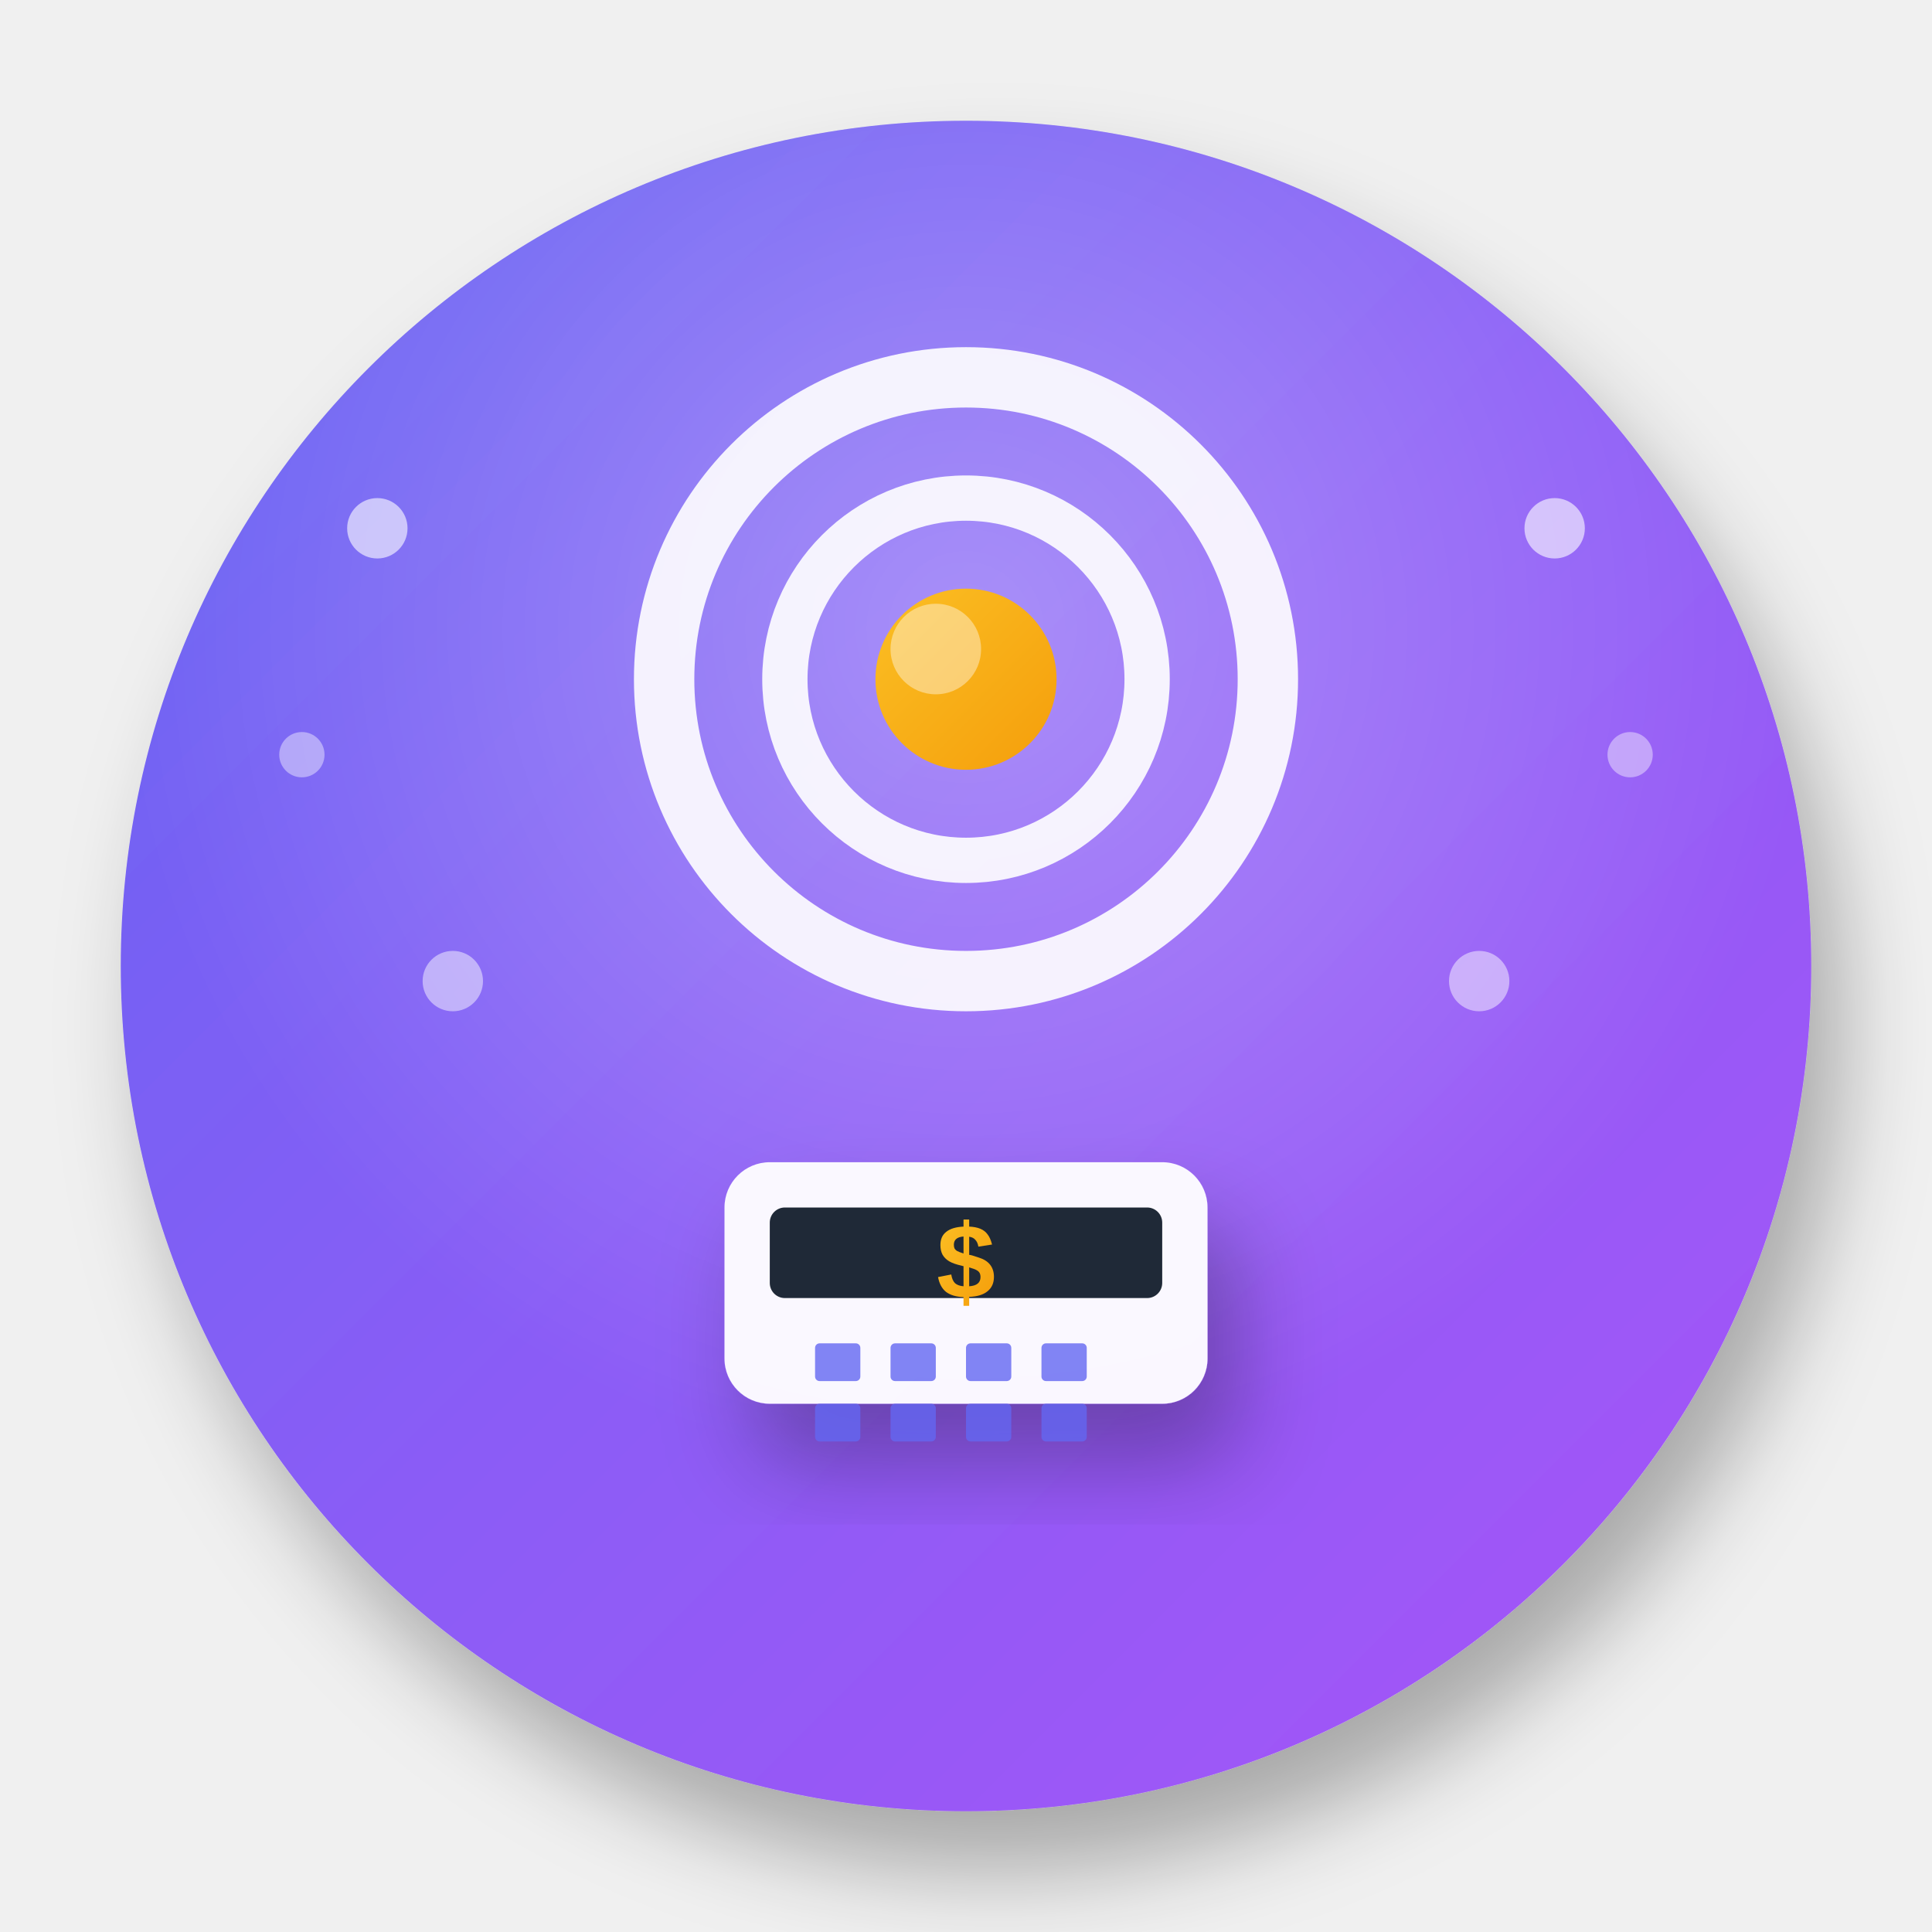
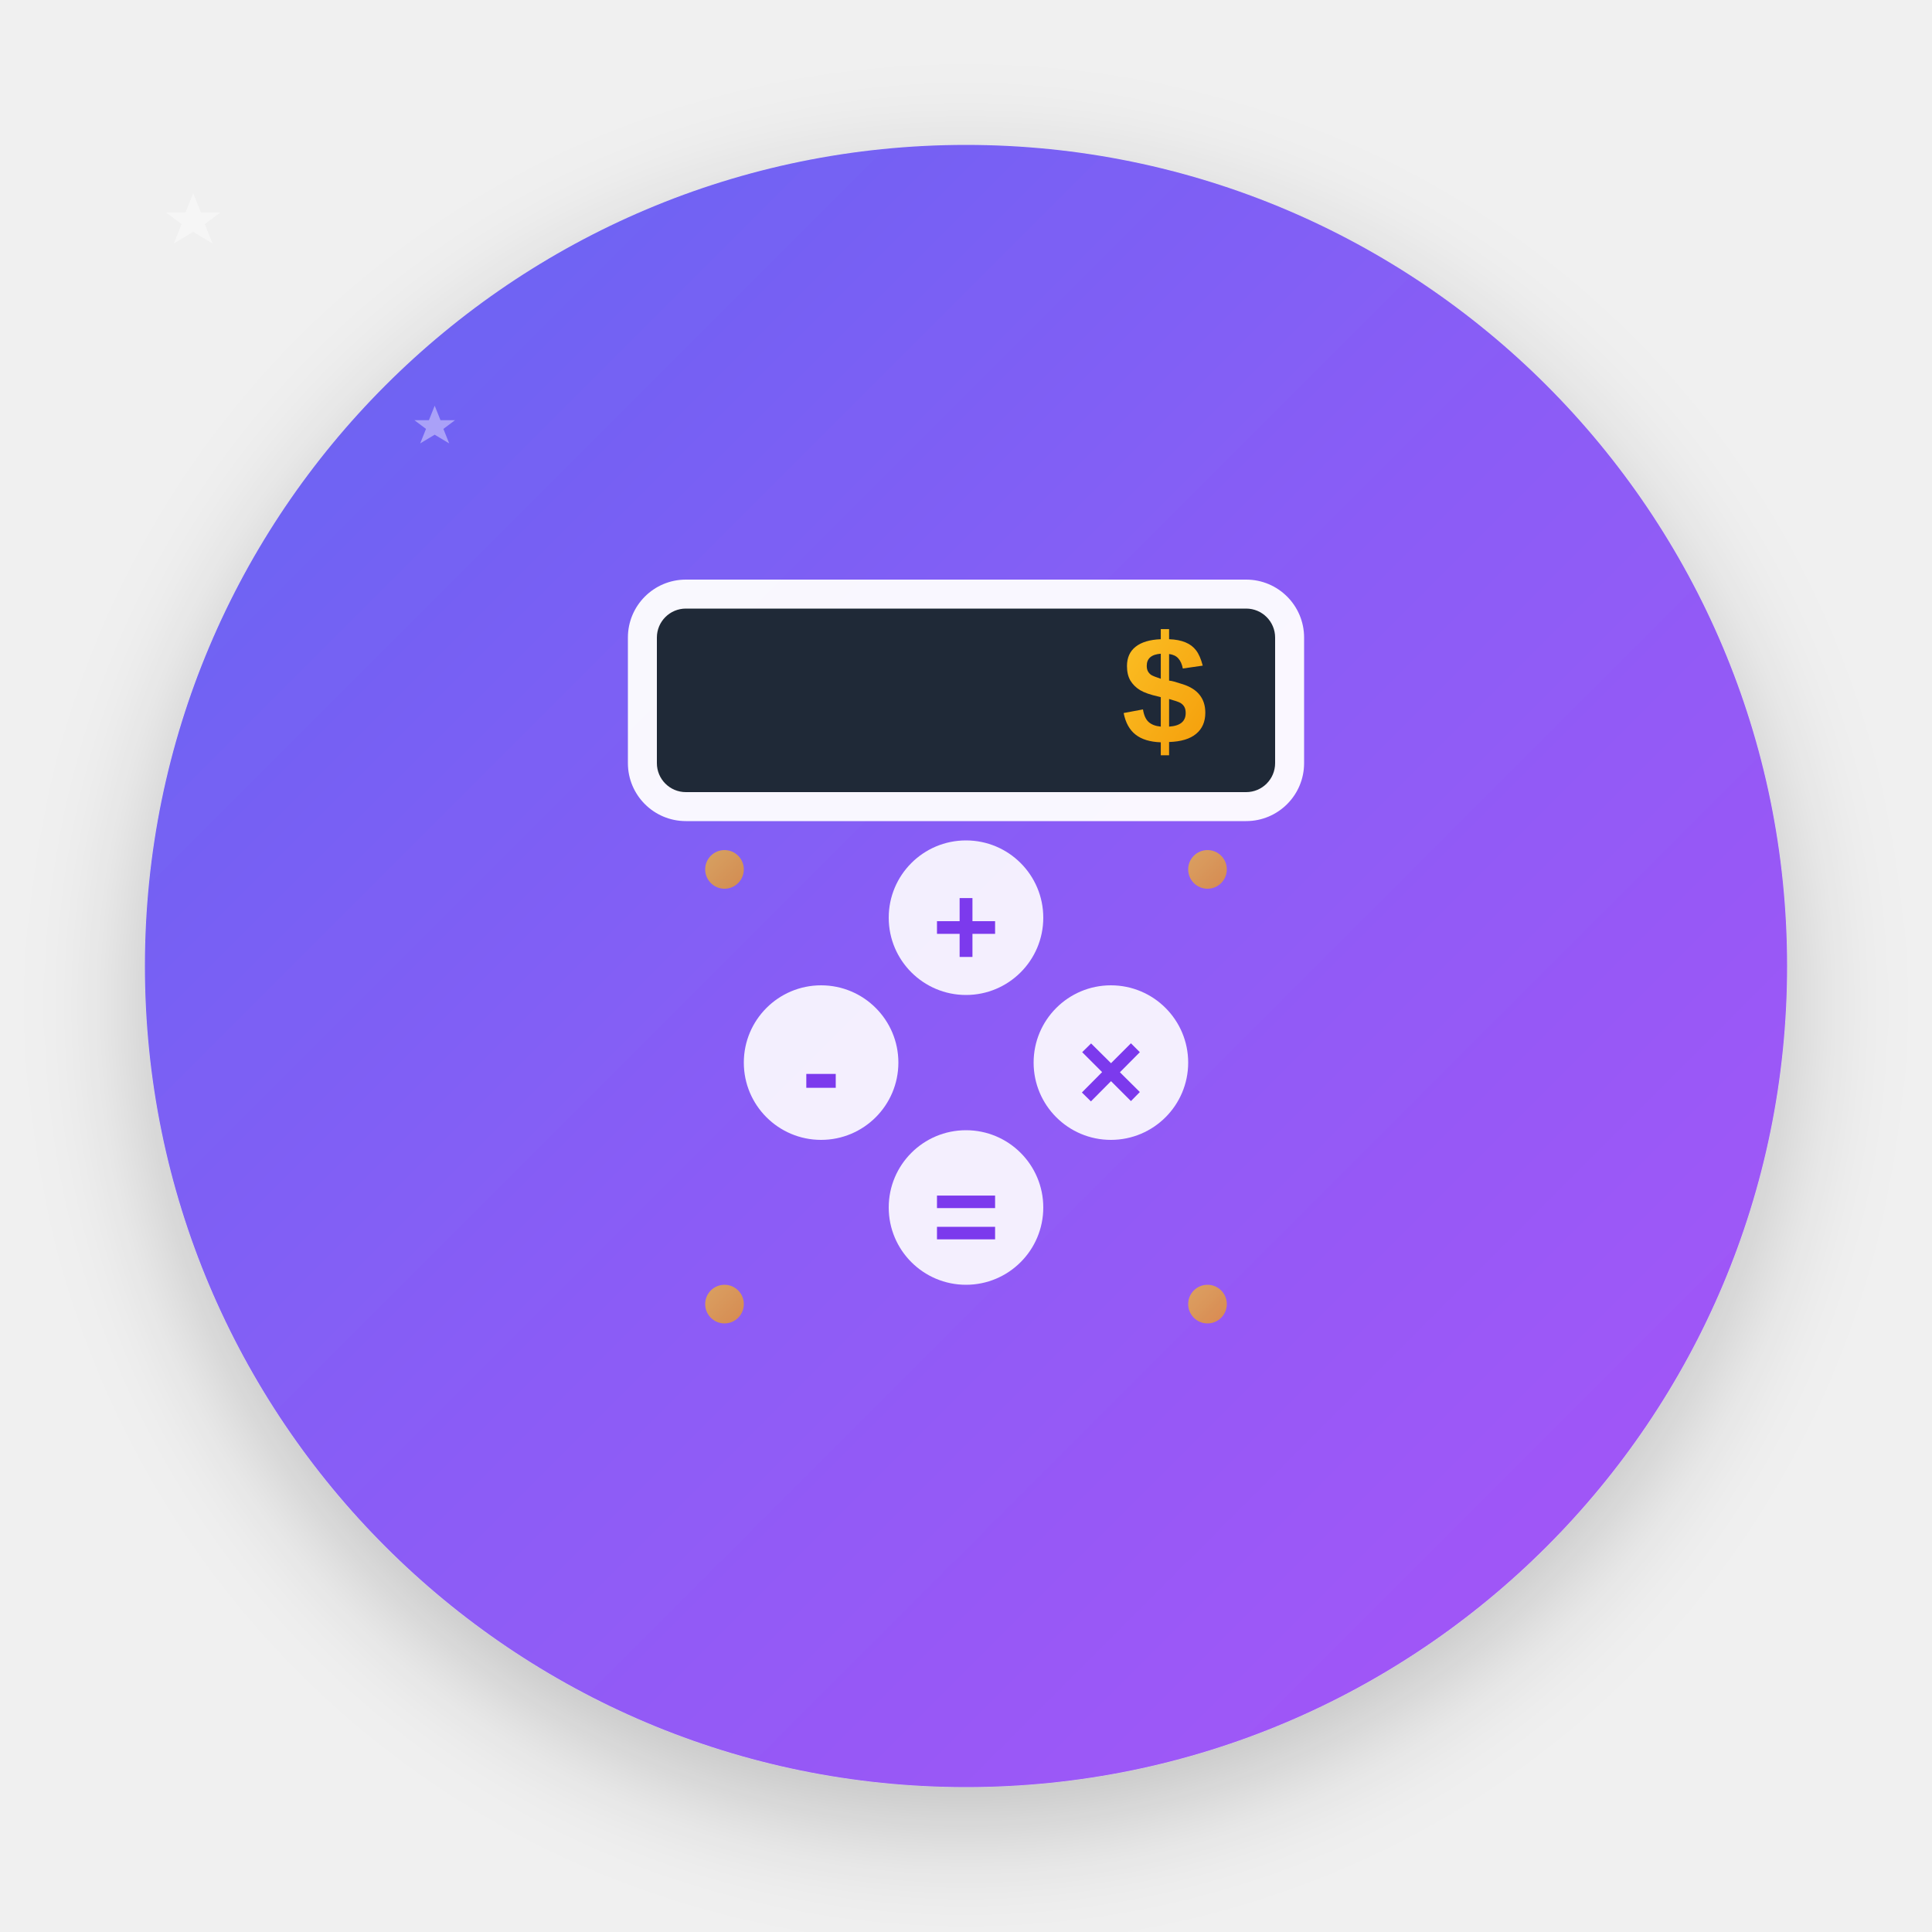
- <svg xmlns="http://www.w3.org/2000/svg" width="128" height="128" viewBox="0 0 128 128">
+ <svg xmlns="http://www.w3.org/2000/svg" width="200" height="200" viewBox="0 0 200 200">
  <defs>
-     <linearGradient id="grad128" x1="0%" y1="0%" x2="100%" y2="100%">
+     <linearGradient id="mainGradient" x1="0%" y1="0%" x2="100%" y2="100%">
      <stop offset="0%" style="stop-color:#6366f1;stop-opacity:1" />
      <stop offset="50%" style="stop-color:#8b5cf6;stop-opacity:1" />
      <stop offset="100%" style="stop-color:#a855f7;stop-opacity:1" />
    </linearGradient>
-     <linearGradient id="gold128" x1="0%" y1="0%" x2="100%" y2="100%">
+     <linearGradient id="goldGradient" x1="0%" y1="0%" x2="100%" y2="100%">
      <stop offset="0%" style="stop-color:#fbbf24;stop-opacity:1" />
      <stop offset="100%" style="stop-color:#f59e0b;stop-opacity:1" />
    </linearGradient>
-     <radialGradient id="highlight128" cx="50%" cy="30%">
-       <stop offset="0%" style="stop-color:#ffffff;stop-opacity:0.3" />
-       <stop offset="100%" style="stop-color:#ffffff;stop-opacity:0" />
-     </radialGradient>
-     <filter id="shadow128" x="-50%" y="-50%" width="200%" height="200%">
-       <feDropShadow dx="2" dy="4" stdDeviation="3" flood-color="#000000" flood-opacity="0.3" />
+     <filter id="softGlow" x="-50%" y="-50%" width="200%" height="200%">
+       <feDropShadow dx="0" dy="4" stdDeviation="6" flood-color="#000000" flood-opacity="0.2" />
    </filter>
  </defs>
-   <circle cx="64" cy="64" r="56" fill="url(#grad128)" filter="url(#shadow128)" />
-   <circle cx="64" cy="64" r="56" fill="url(#highlight128)" />
-   <g transform="translate(64, 45)">
-     <circle cx="0" cy="0" r="20" fill="none" stroke="white" stroke-width="4" opacity="0.9" />
-     <circle cx="0" cy="0" r="12" fill="none" stroke="white" stroke-width="3" opacity="0.9" />
-     <circle cx="0" cy="0" r="6" fill="url(#gold128)" />
-     <circle cx="-2" cy="-2" r="3" fill="white" opacity="0.4" />
-   </g>
-   <g transform="translate(64, 85)">
-     <rect x="-16" y="-8" width="32" height="16" rx="3" fill="white" opacity="0.95" filter="url(#shadow128)" />
-     <rect x="-13" y="-5" width="26" height="6" rx="1" fill="#1f2937" />
-     <text x="0" y="1" text-anchor="middle" font-family="Arial, sans-serif" font-size="7" font-weight="bold" fill="url(#gold128)">$</text>
-     <g fill="#6366f1" opacity="0.8">
-       <rect x="-10" y="4" width="3" height="2.5" rx="0.3" />
-       <rect x="-5" y="4" width="3" height="2.5" rx="0.3" />
-       <rect x="0" y="4" width="3" height="2.5" rx="0.3" />
-       <rect x="5" y="4" width="3" height="2.5" rx="0.3" />
-       <rect x="-10" y="8" width="3" height="2.5" rx="0.3" />
-       <rect x="-5" y="8" width="3" height="2.5" rx="0.3" />
-       <rect x="0" y="8" width="3" height="2.5" rx="0.3" />
-       <rect x="5" y="8" width="3" height="2.5" rx="0.3" />
+   <circle cx="100" cy="100" r="85" fill="url(#mainGradient)" filter="url(#softGlow)" />
+   <g transform="translate(100, 100)">
+     <rect x="-35" y="-40" width="70" height="25" rx="6" fill="white" opacity="0.95" />
+     <rect x="-32" y="-37" width="64" height="19" rx="3" fill="#1f2937" />
+     <text x="25" y="-23" text-anchor="end" font-family="Arial" font-size="16" font-weight="bold" fill="url(#goldGradient)">$</text>
+     <g fill="white" opacity="0.9">
+       <circle cx="0" cy="-5" r="8" />
+       <circle cx="-15" cy="10" r="8" />
+       <circle cx="15" cy="10" r="8" />
+       <circle cx="0" cy="25" r="8" />
+     </g>
+     <g fill="#7c3aed" font-family="Arial" font-size="12" font-weight="bold" text-anchor="middle">
+       <text x="0" y="0">+</text>
+       <text x="-15" y="15">-</text>
+       <text x="15" y="15">×</text>
+       <text x="0" y="30">=</text>
+     </g>
+     <g fill="url(#goldGradient)" opacity="0.7">
+       <circle cx="-25" cy="-10" r="2" />
+       <circle cx="25" cy="-10" r="2" />
+       <circle cx="-25" cy="35" r="2" />
+       <circle cx="25" cy="35" r="2" />
    </g>
  </g>
-   <g opacity="0.6">
-     <circle cx="25" cy="35" r="2" fill="white" />
-     <circle cx="20" cy="50" r="1.5" fill="white" opacity="0.7" />
-     <circle cx="30" cy="65" r="2" fill="white" opacity="0.8" />
-     <circle cx="103" cy="35" r="2" fill="white" />
-     <circle cx="108" cy="50" r="1.5" fill="white" opacity="0.7" />
-     <circle cx="98" cy="65" r="2" fill="white" opacity="0.8" />
+   <g fill="white" opacity="0.4">
+     <polygon points="50,50 52,55 57,55 53,58 55,63 50,60 45,63 47,58 43,55 48,55" transform="scale(0.4)" />
+     <polygon points="150,140 152,145 157,145 153,148 155,153 150,150 145,153 147,148 143,145 148,145" transform="scale(0.3)" />
  </g>
</svg>
